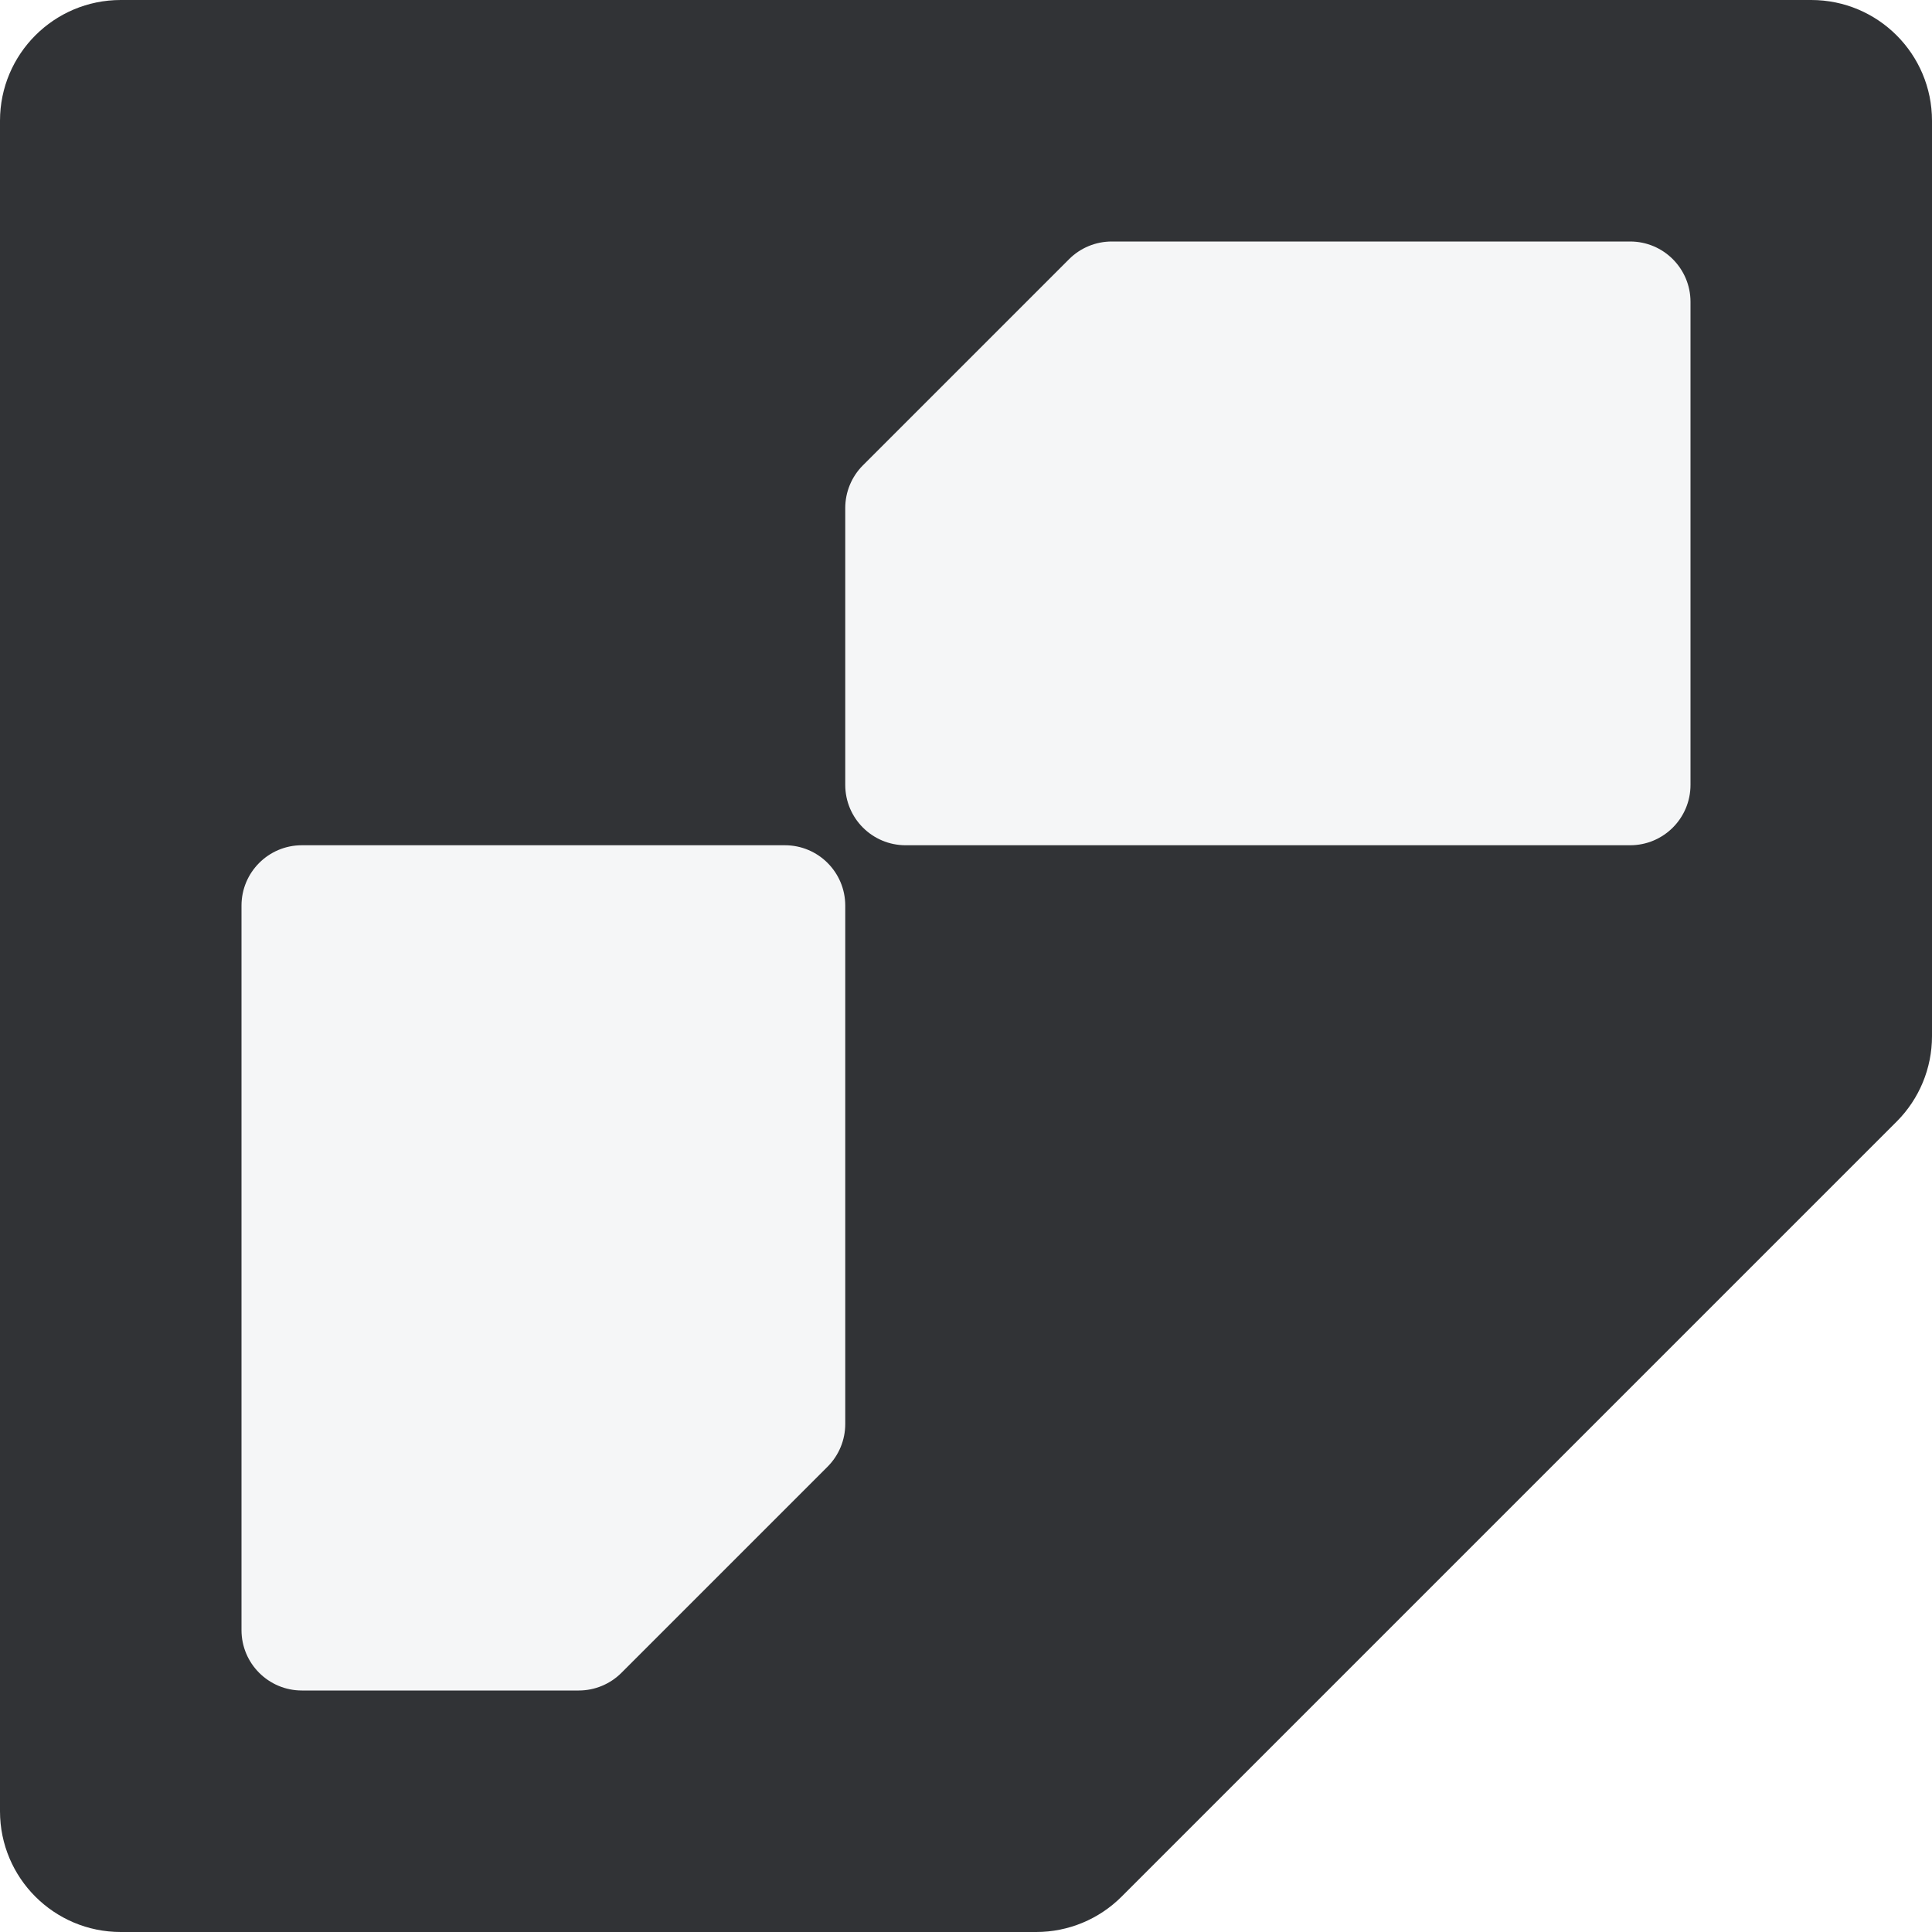
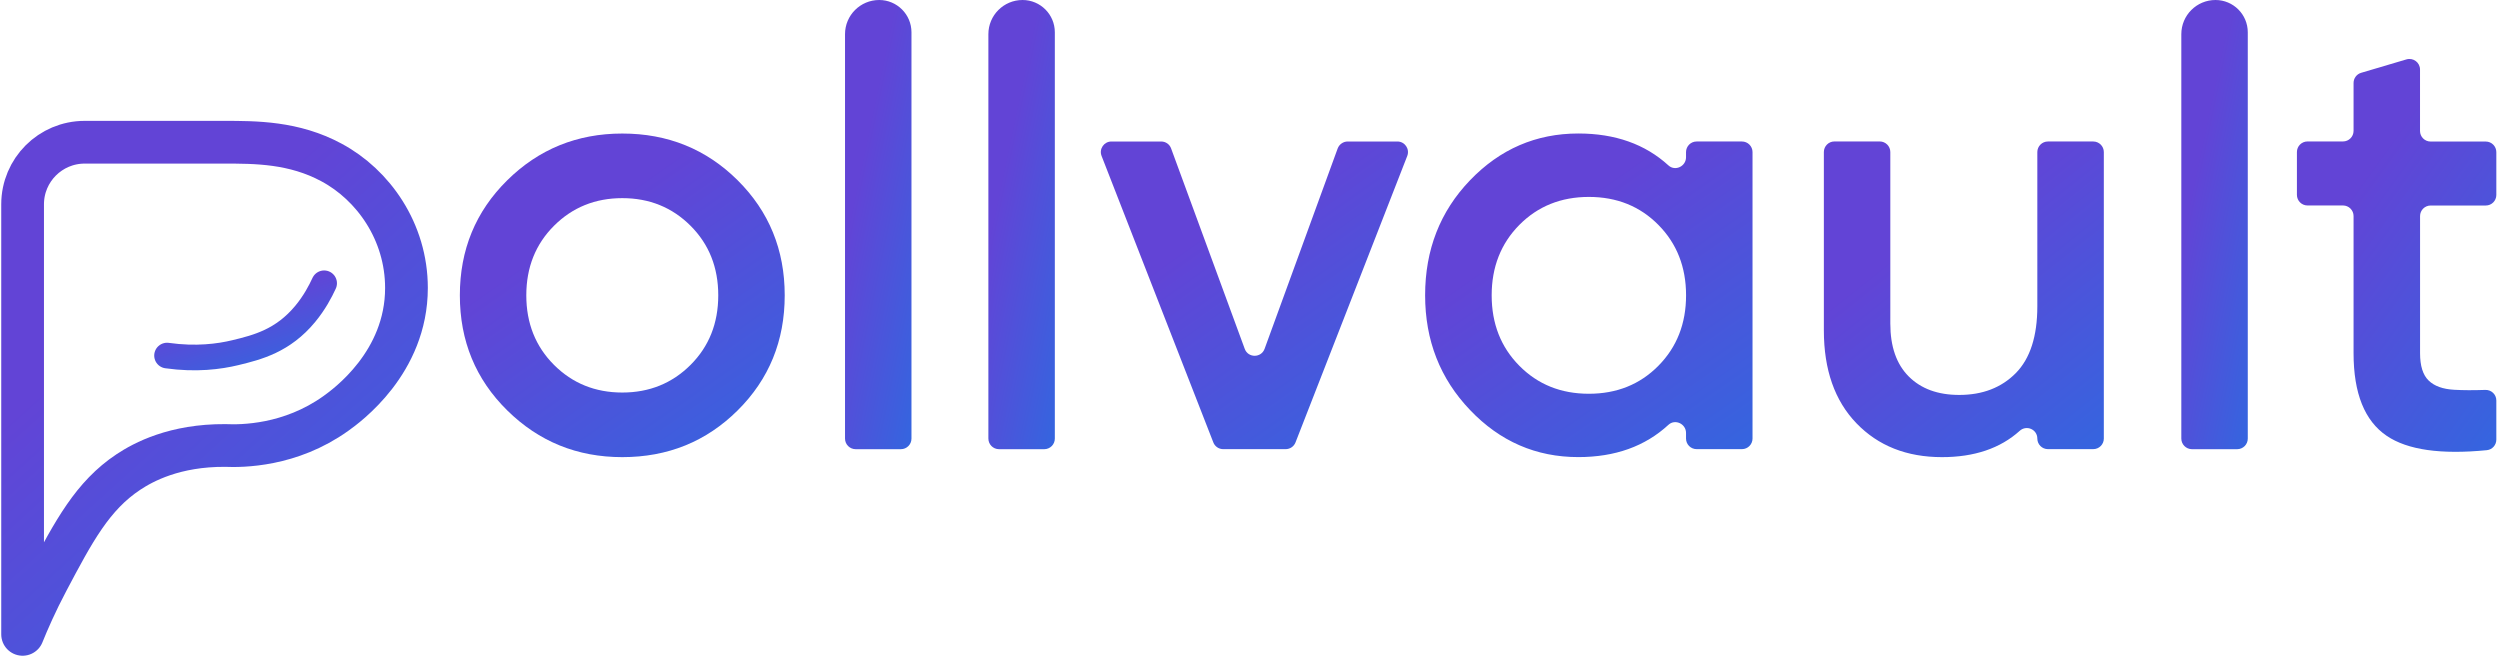
- <svg xmlns="http://www.w3.org/2000/svg" width="52" height="52" viewBox="0 0 52 52" fill="none">
-   <path fill-rule="evenodd" clip-rule="evenodd" d="M52 3.25C52 1.455 50.545 0 48.75 0H3.25C1.455 0 0 1.455 0 3.25V48.75C0 50.545 1.455 52 3.25 52H27.89C28.752 52 29.578 51.658 30.188 51.048L51.048 30.188C51.658 29.578 52 28.752 52 27.89V3.25Z" fill="#313336" />
-   <path d="M6.5 24.375C6.5 23.477 7.228 22.75 8.125 22.75H21.125C22.023 22.75 22.75 23.477 22.75 24.375V34.938V38.327C22.75 38.758 22.579 39.171 22.274 39.476L16.726 45.024C16.421 45.329 16.008 45.5 15.577 45.5H9.75H8.125C7.228 45.5 6.5 44.773 6.5 43.875V24.375Z" fill="#F5F6F7" />
-   <path d="M43.875 22.75C44.773 22.75 45.5 22.023 45.5 21.125L45.5 8.125C45.5 7.228 44.773 6.5 43.875 6.5L33.312 6.5L29.923 6.5C29.492 6.5 29.079 6.671 28.774 6.976L23.226 12.524C22.921 12.829 22.75 13.242 22.75 13.673L22.75 19.5L22.75 21.125C22.75 22.023 23.477 22.75 24.375 22.75L43.875 22.75Z" fill="#F5F6F7" />
+ <svg xmlns="http://www.w3.org/2000/svg" width="553" height="146" viewBox="0 0 553 146" fill="none">
+   <path d="M137.649 101.119C127.669 101.119 119.189 97.669 112.199 90.779C105.209 83.889 101.719 75.399 101.719 65.329C101.719 55.259 105.209 46.779 112.199 39.879C119.179 32.989 127.669 29.539 137.649 29.539C147.719 29.539 156.229 32.989 163.169 39.879C170.109 46.779 173.579 55.259 173.579 65.329C173.579 75.399 170.109 83.889 163.169 90.779C156.229 97.669 147.719 101.119 137.649 101.119ZM122.539 80.709C126.619 84.789 131.659 86.829 137.649 86.829C143.639 86.829 148.669 84.789 152.759 80.709C156.839 76.629 158.879 71.499 158.879 65.329C158.879 59.159 156.839 54.029 152.759 49.949C148.679 45.869 143.639 43.829 137.649 43.829C131.659 43.829 126.629 45.869 122.539 49.949C118.459 54.029 116.419 59.159 116.419 65.329C116.419 71.499 118.459 76.619 122.539 80.709Z" fill="url(#paint0_linear_35_41110)" />
+   <path d="M186.918 97.01V7.56C186.918 3.38 190.308 0 194.478 0C198.418 0 201.618 3.2 201.618 7.14V97.02C201.618 98.31 200.568 99.36 199.278 99.36H189.258C187.958 99.35 186.918 98.3 186.918 97.01Z" fill="url(#paint1_linear_35_41110)" />
+   <path d="M218.629 97.01V7.56C218.629 3.38 222.019 0 226.189 0C230.129 0 233.329 3.2 233.329 7.14V97.02C233.329 98.31 232.279 99.36 230.989 99.36H220.969C219.669 99.35 218.629 98.3 218.629 97.01Z" fill="url(#paint2_linear_35_41110)" />
+   <path d="M298.107 31.301H309.107C310.747 31.301 311.877 32.951 311.287 34.491L286.567 97.861C286.217 98.761 285.357 99.351 284.387 99.351H270.567C269.607 99.351 268.737 98.761 268.387 97.861L243.667 34.491C243.067 32.961 244.197 31.301 245.847 31.301H256.857C257.837 31.301 258.717 31.911 259.047 32.831L275.337 77.171C276.087 79.211 278.977 79.211 279.727 77.161L295.897 32.831C296.247 31.921 297.127 31.301 298.107 31.301Z" fill="url(#paint3_linear_35_41110)" />
+   <path d="M375.288 31.299H385.318C386.608 31.299 387.658 32.349 387.658 33.639V97.009C387.658 98.299 386.608 99.349 385.318 99.349H375.288C373.998 99.349 372.948 98.299 372.948 97.009V95.759C372.948 93.749 370.538 92.609 369.058 93.969C363.898 98.729 357.258 101.109 349.128 101.109C339.778 101.109 331.798 97.639 325.178 90.699C318.548 83.759 315.238 75.299 315.238 65.319C315.238 55.249 318.548 46.769 325.178 39.869C331.798 32.979 339.788 29.529 349.128 29.529C357.258 29.529 363.898 31.879 369.058 36.589C370.548 37.949 372.948 36.799 372.948 34.789V33.639C372.958 32.349 373.998 31.299 375.288 31.299ZM336.078 80.909C340.158 85.039 345.288 87.099 351.458 87.099C357.628 87.099 362.758 85.039 366.838 80.909C370.918 76.779 372.958 71.589 372.958 65.329C372.958 59.069 370.918 53.879 366.838 49.749C362.758 45.619 357.628 43.559 351.458 43.559C345.288 43.559 340.158 45.629 336.078 49.749C331.998 53.879 329.958 59.069 329.958 65.329C329.958 71.589 331.988 76.779 336.078 80.909Z" fill="url(#paint4_linear_35_41110)" />
+   <path d="M452.997 31.299H463.027C464.317 31.299 465.367 32.349 465.367 33.639V97.009C465.367 98.299 464.317 99.349 463.027 99.349H452.997C451.707 99.349 450.657 98.299 450.657 97.009C450.657 94.979 448.258 93.939 446.758 95.299C442.458 99.179 436.728 101.119 429.568 101.119C421.768 101.119 415.457 98.619 410.647 93.629C405.837 88.639 403.438 81.789 403.438 73.079V33.629C403.438 32.339 404.487 31.289 405.777 31.289H415.797C417.087 31.289 418.138 32.339 418.138 33.629V71.579C418.138 76.659 419.497 80.559 422.217 83.279C424.937 85.999 428.658 87.359 433.378 87.359C438.548 87.359 442.717 85.749 445.897 82.529C449.067 79.309 450.657 74.389 450.657 67.759V33.619C450.667 32.349 451.707 31.299 452.997 31.299Z" fill="url(#paint5_linear_35_41110)" />
+   <path d="M482.508 97.01V7.56C482.508 3.38 485.898 0 490.068 0C494.008 0 497.208 3.2 497.208 7.14V97.02C497.208 98.31 496.158 99.36 494.868 99.36H484.848C483.558 99.35 482.508 98.3 482.508 97.01Z" fill="url(#paint6_linear_35_41110)" />
+   <path d="M549.858 45.459H537.658C536.368 45.459 535.318 46.509 535.318 47.799V78.129C535.318 80.939 535.948 82.959 537.218 84.179C538.488 85.409 540.368 86.079 542.868 86.219C544.798 86.329 547.098 86.339 549.768 86.249C551.088 86.209 552.188 87.26 552.188 88.579V97.249C552.188 98.439 551.288 99.459 550.098 99.579C539.928 100.579 532.558 99.529 527.958 96.419C523.058 93.109 520.608 87.009 520.608 78.119V47.789C520.608 46.499 519.558 45.45 518.268 45.45H510.418C509.128 45.45 508.078 44.399 508.078 43.109V33.629C508.078 32.339 509.128 31.289 510.418 31.289H518.268C519.558 31.289 520.608 30.239 520.608 28.95V18.349C520.608 17.319 521.288 16.399 522.278 16.109L532.308 13.139C533.808 12.7 535.308 13.819 535.308 15.379V28.969C535.308 30.259 536.358 31.309 537.648 31.309H549.848C551.138 31.309 552.188 32.359 552.188 33.649V43.129C552.188 44.409 551.148 45.459 549.858 45.459Z" fill="url(#paint7_linear_35_41110)" />
+   <path d="M49.53 31.461C56.55 31.461 65.01 31.461 73.31 35.931C82.57 40.881 89.91 51.251 89.91 63.701C89.91 80.211 76.69 89.741 74.27 91.471C64.19 98.671 53.5 98.701 49.83 98.541C38.65 98.471 31.71 102.211 28.41 104.401C20.46 109.681 16.32 117.501 10.5 128.501C7.98 133.261 6.19 137.381 5 140.321V45.191C5 37.611 11.15 31.461 18.73 31.461H49.53Z" stroke="url(#paint8_linear_35_41110)" stroke-width="9.451" stroke-linecap="round" stroke-linejoin="round" />
+   <path d="M36.949 78.65C43.399 79.56 48.519 78.86 52.019 78.02C56.969 76.83 62.609 75.38 67.539 69.4C69.539 66.98 70.859 64.49 71.699 62.66" stroke="url(#paint9_linear_35_41110)" stroke-width="5.671" stroke-miterlimit="10" stroke-linecap="round" stroke-linejoin="round" />
+   <defs>
+     <linearGradient id="paint0_linear_35_41110" x1="114.474" y1="24.171" x2="177.56" y2="114.056" gradientUnits="userSpaceOnUse">
+       <stop offset="0.26" stop-color="#6244D6" />
+       <stop offset="1" stop-color="#2B6CE1" />
+     </linearGradient>
+     <linearGradient id="paint1_linear_35_41110" x1="189.527" y1="-7.452" x2="226.98" y2="0.412" gradientUnits="userSpaceOnUse">
+       <stop offset="0.26" stop-color="#6244D6" />
+       <stop offset="1" stop-color="#2B6CE1" />
+     </linearGradient>
+     <linearGradient id="paint2_linear_35_41110" x1="221.238" y1="-7.452" x2="258.691" y2="0.412" gradientUnits="userSpaceOnUse">
+       <stop offset="0.26" stop-color="#6244D6" />
+       <stop offset="1" stop-color="#2B6CE1" />
+     </linearGradient>
+     <linearGradient id="paint3_linear_35_41110" x1="255.564" y1="26.197" x2="315.65" y2="111.339" gradientUnits="userSpaceOnUse">
+       <stop offset="0.26" stop-color="#6244D6" />
+       <stop offset="1" stop-color="#2B6CE1" />
+     </linearGradient>
+     <linearGradient id="paint4_linear_35_41110" x1="328.093" y1="24.161" x2="391.011" y2="114.506" gradientUnits="userSpaceOnUse">
+       <stop offset="0.26" stop-color="#6244D6" />
+       <stop offset="1" stop-color="#2B6CE1" />
+     </linearGradient>
+     <linearGradient id="paint5_linear_35_41110" x1="414.43" y1="26.052" x2="478.177" y2="106.29" gradientUnits="userSpaceOnUse">
+       <stop offset="0.26" stop-color="#6244D6" />
+       <stop offset="1" stop-color="#2B6CE1" />
+     </linearGradient>
+     <linearGradient id="paint6_linear_35_41110" x1="485.117" y1="-7.452" x2="522.57" y2="0.412" gradientUnits="userSpaceOnUse">
+       <stop offset="0.26" stop-color="#6244D6" />
+       <stop offset="1" stop-color="#2B6CE1" />
+     </linearGradient>
+     <linearGradient id="paint7_linear_35_41110" x1="515.908" y1="6.525" x2="593.156" y2="62.175" gradientUnits="userSpaceOnUse">
+       <stop offset="0.26" stop-color="#6244D6" />
+       <stop offset="1" stop-color="#2B6CE1" />
+     </linearGradient>
+     <linearGradient id="paint8_linear_35_41110" x1="20.072" y1="23.296" x2="121.565" y2="135.651" gradientUnits="userSpaceOnUse">
+       <stop offset="0.26" stop-color="#6244D6" />
+       <stop offset="1" stop-color="#2B6CE1" />
+     </linearGradient>
+     <linearGradient id="paint9_linear_35_41110" x1="43.117" y1="61.429" x2="52.339" y2="89.131" gradientUnits="userSpaceOnUse">
+       <stop offset="0.26" stop-color="#6244D6" />
+       <stop offset="1" stop-color="#2B6CE1" />
+     </linearGradient>
+   </defs>
</svg>
